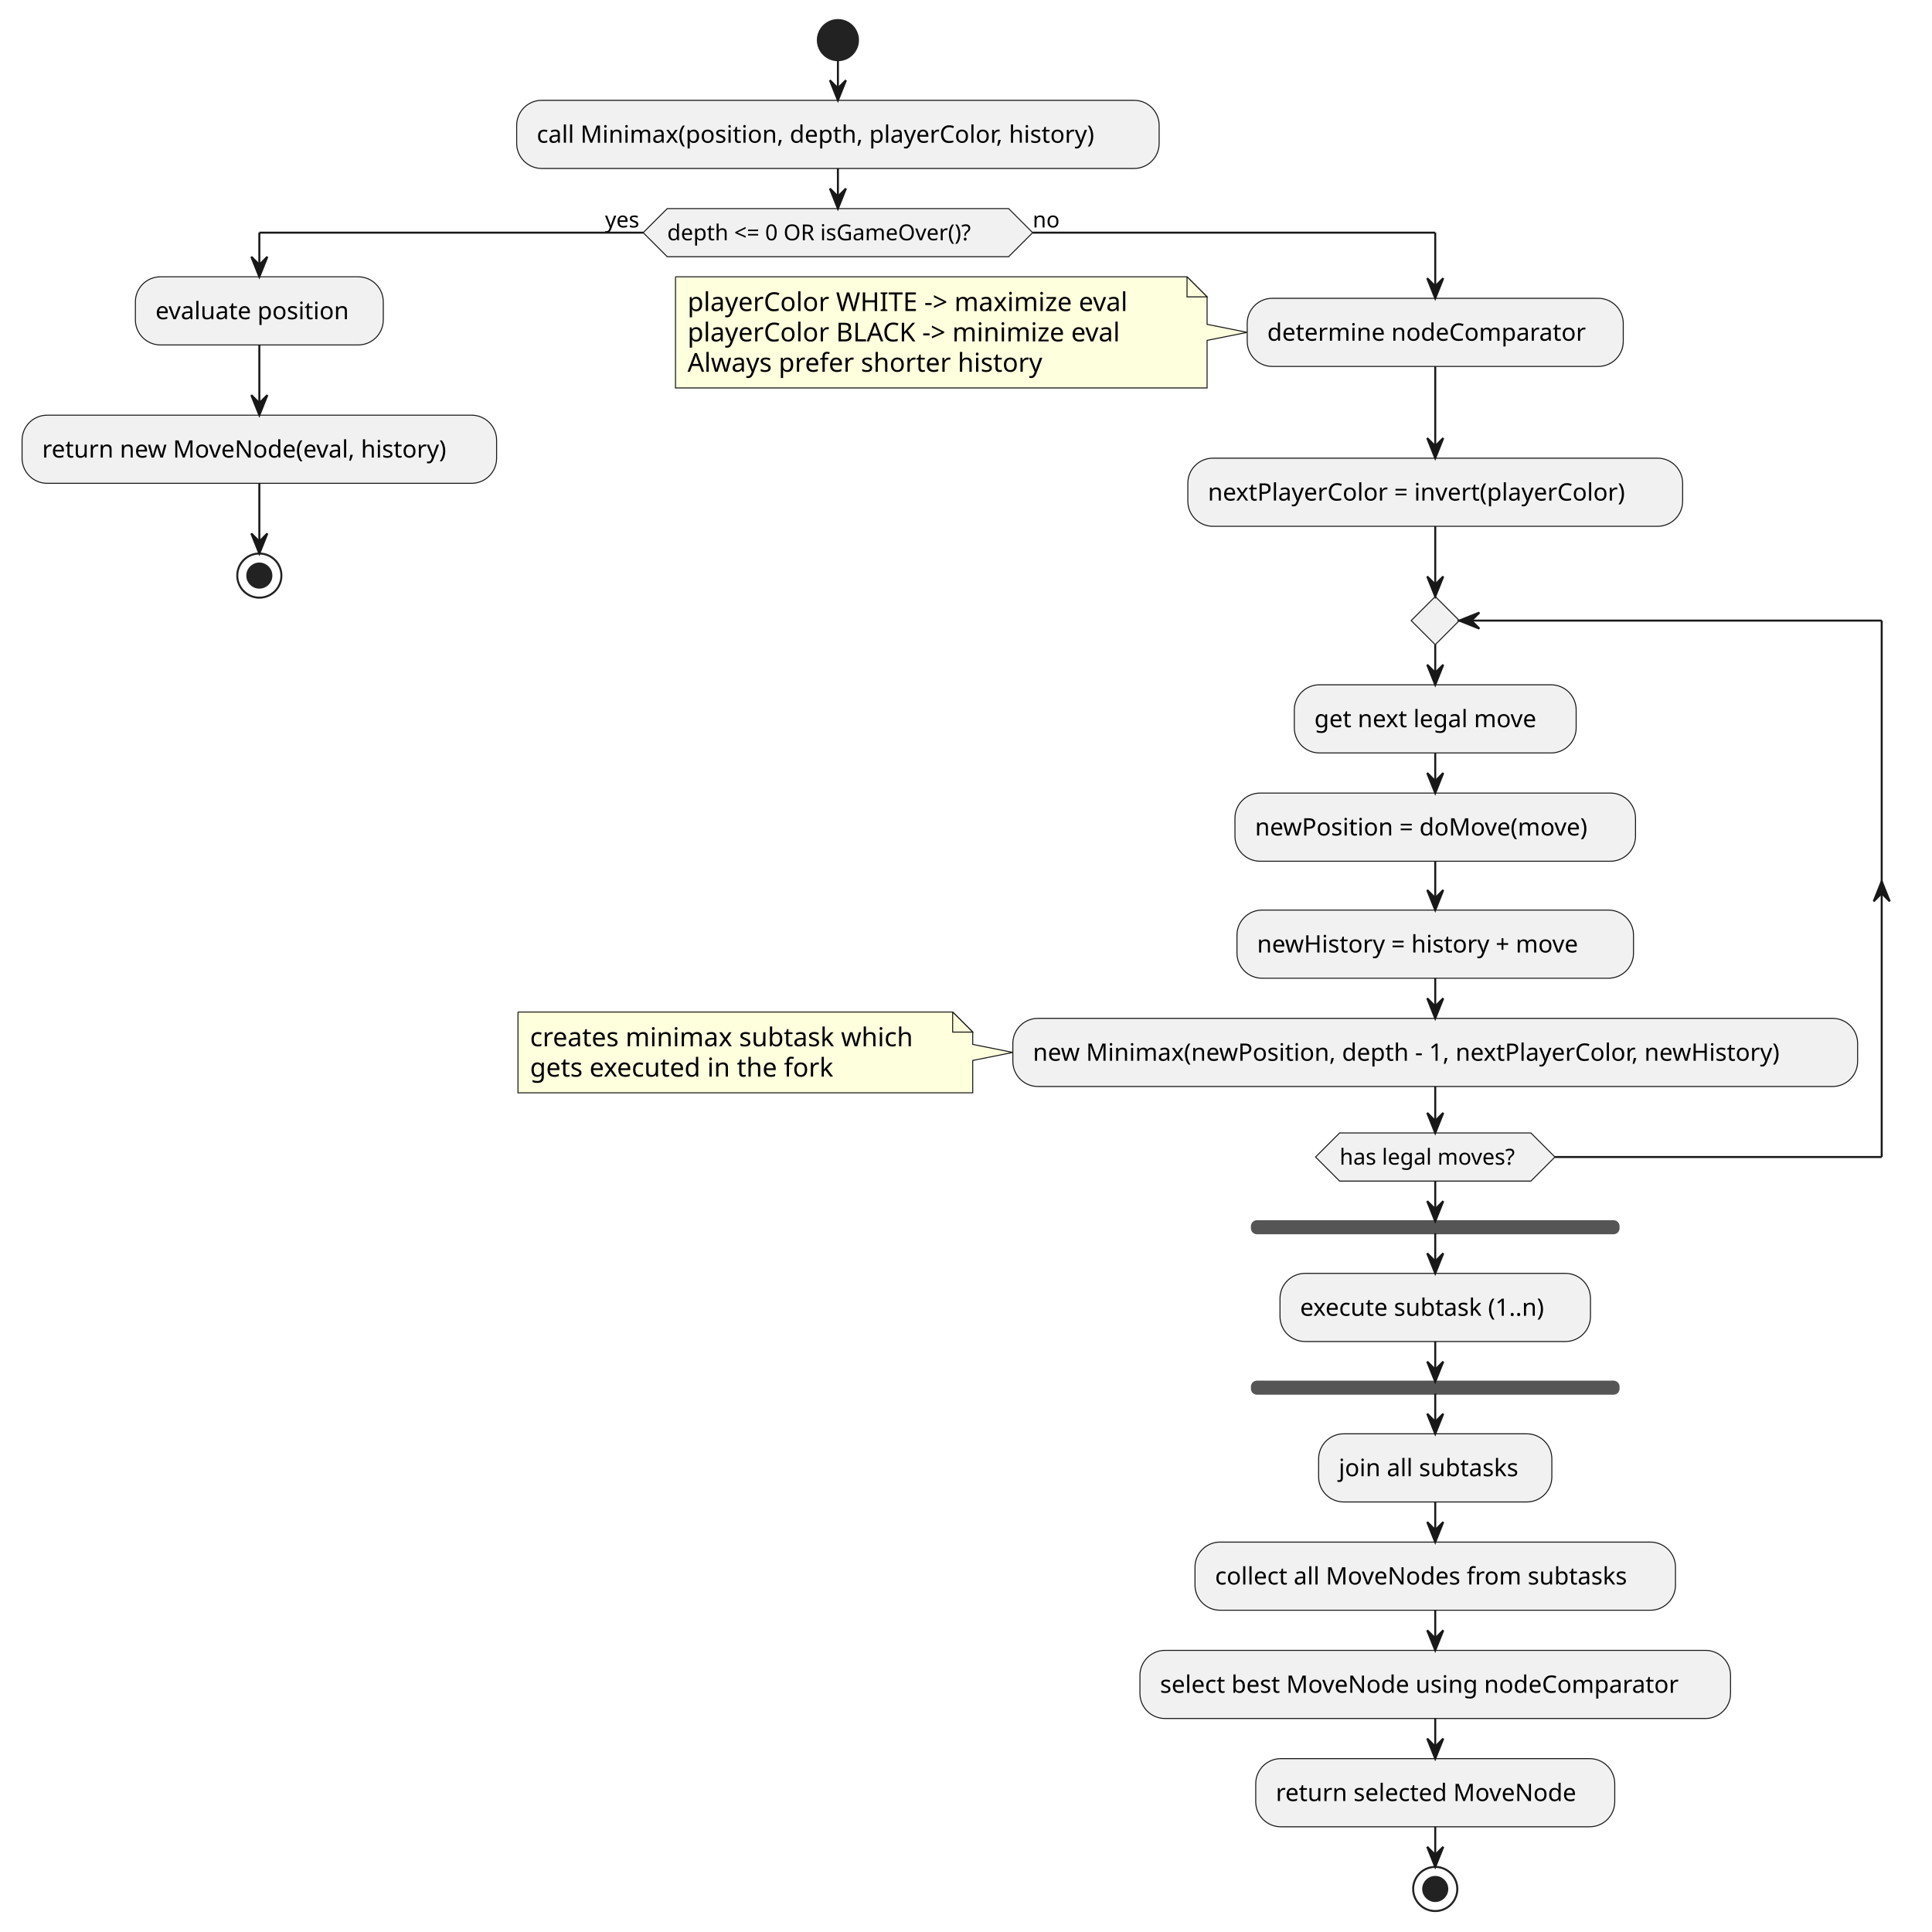
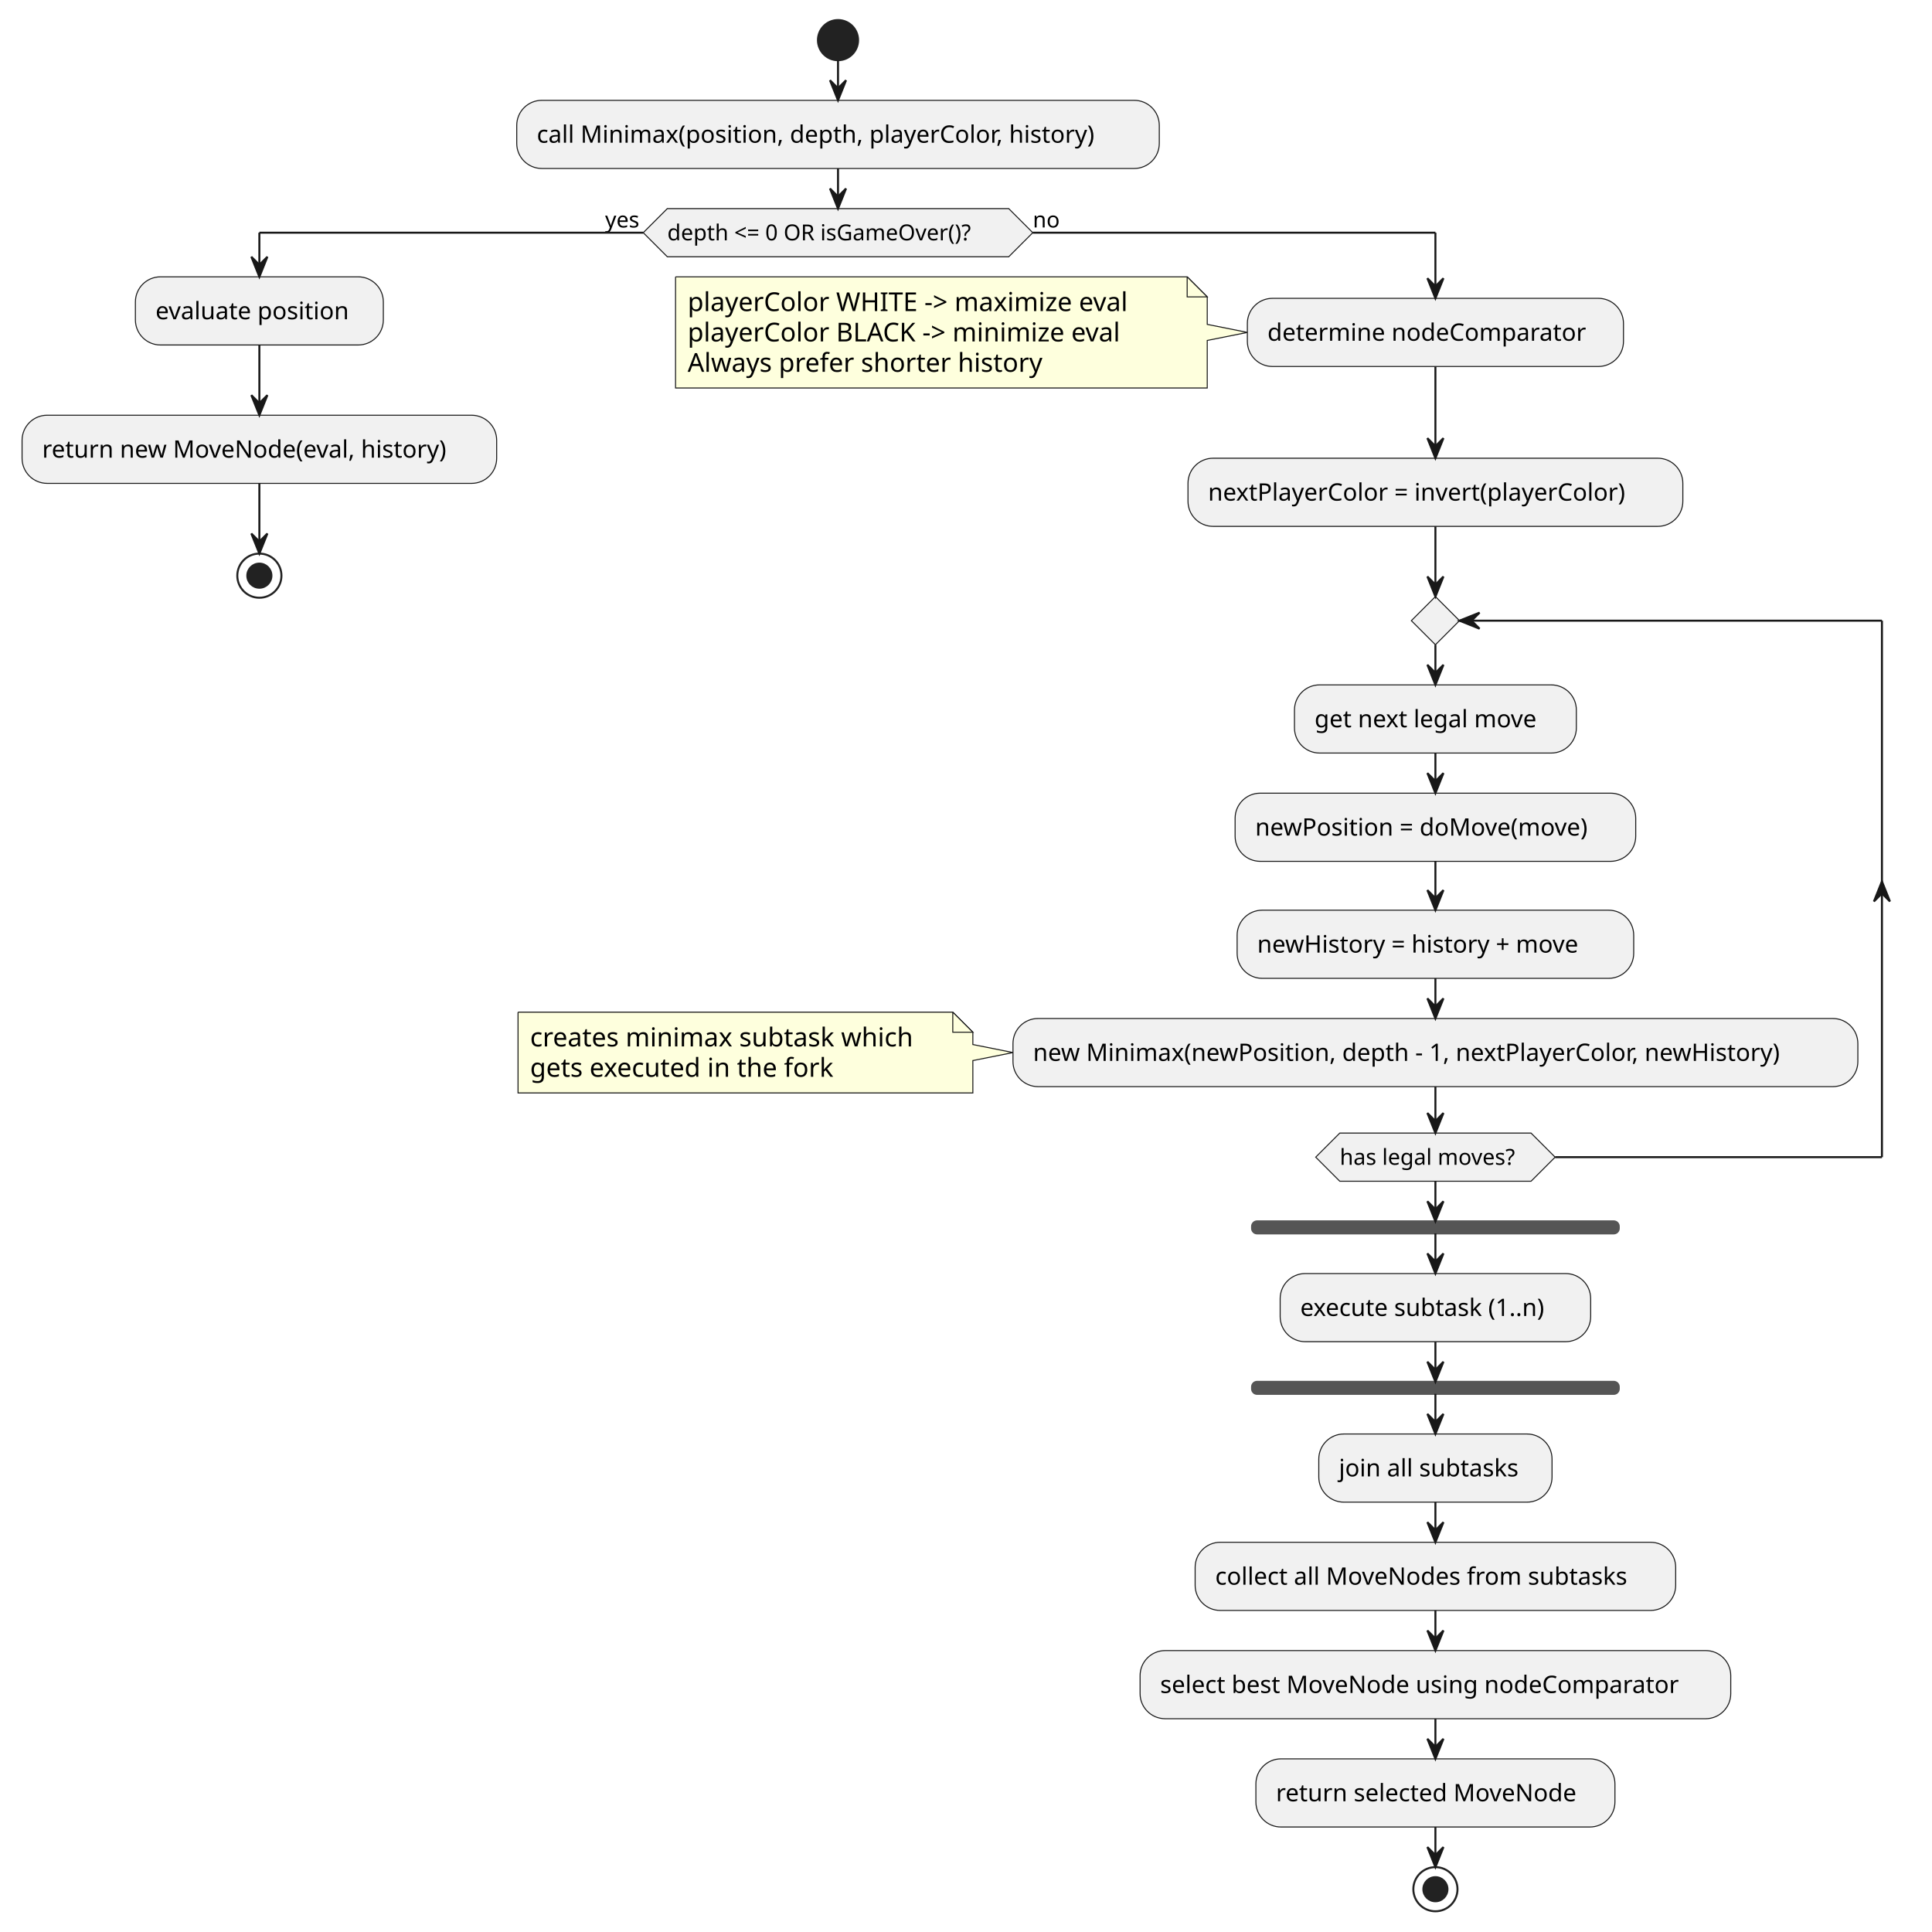
- <svg xmlns="http://www.w3.org/2000/svg" contentStyleType="text/css" data-diagram-type="ACTIVITY" height="963px" preserveAspectRatio="none" style="width:963px;height:963px;background:#FFFFFF;" version="1.1" viewBox="0 0 963 963" width="963px" zoomAndPan="magnify">
+ <svg xmlns="http://www.w3.org/2000/svg" contentStyleType="text/css" data-diagram-type="ACTIVITY" height="3009.375px" preserveAspectRatio="none" style="width:3009px;height:3009px;background:#FFFFFF;" version="1.1" viewBox="0 0 3009 3009" width="3009.375px" zoomAndPan="magnify">
  <defs />
  <g>
-     <ellipse cx="417.653" cy="20" fill="#222222" rx="10" ry="10" style="stroke:#222222;stroke-width:1;" />
-     <rect fill="#F1F1F1" height="33.969" rx="12.5" ry="12.5" style="stroke:#181818;stroke-width:0.5;" width="320.24" x="257.533" y="50" />
-     <text fill="#000000" font-family="sans-serif" font-size="12" lengthAdjust="spacing" textLength="300.24" x="267.533" y="71.139">call Minimax(position, depth, playerColor, history)</text>
-     <polygon fill="#F1F1F1" points="332.578,103.969,502.729,103.969,514.729,115.969,502.729,127.969,332.578,127.969,320.578,115.969,332.578,103.969" style="stroke:#181818;stroke-width:0.5;" />
-     <text fill="#000000" font-family="sans-serif" font-size="11" lengthAdjust="spacing" textLength="170.151" x="332.578" y="119.777">depth &lt;= 0 OR isGameOver()?</text>
-     <text fill="#000000" font-family="sans-serif" font-size="11" lengthAdjust="spacing" textLength="19.008" x="301.57" y="113.374">yes</text>
-     <text fill="#000000" font-family="sans-serif" font-size="11" lengthAdjust="spacing" textLength="13.702" x="514.729" y="113.374">no</text>
-     <rect fill="#F1F1F1" height="33.969" rx="12.5" ry="12.5" style="stroke:#181818;stroke-width:0.5;" width="123.564" x="67.484" y="137.969" />
-     <text fill="#000000" font-family="sans-serif" font-size="12" lengthAdjust="spacing" textLength="103.564" x="77.484" y="159.107">evaluate position</text>
-     <rect fill="#F1F1F1" height="33.969" rx="12.5" ry="12.5" style="stroke:#181818;stroke-width:0.5;" width="236.533" x="11" y="206.938" />
-     <text fill="#000000" font-family="sans-serif" font-size="12" lengthAdjust="spacing" textLength="216.533" x="21" y="228.076">return new MoveNode(eval, history)</text>
-     <ellipse cx="129.267" cy="286.906" fill="none" rx="11" ry="11" style="stroke:#222222;stroke-width:1;" />
-     <ellipse cx="129.267" cy="286.906" fill="#222222" rx="6" ry="6" style="stroke:#222222;stroke-width:1;" />
-     <path d="M336.697,137.969 L336.697,193.367 A0,0 0 0 0 336.697,193.367 L601.669,193.367 A0,0 0 0 0 601.669,193.367 L601.669,169.668 L621.669,165.668 L601.669,161.668 L601.669,147.969 L591.669,137.969 L336.697,137.969 A0,0 0 0 0 336.697,137.969" fill="#FEFFDD" style="stroke:#181818;stroke-width:0.5;" />
-     <path d="M591.669,137.969 L591.669,147.969 L601.669,147.969 L591.669,137.969" fill="#FEFFDD" style="stroke:#181818;stroke-width:0.5;" />
-     <text fill="#000000" font-family="sans-serif" font-size="13" lengthAdjust="spacing" textLength="243.972" x="342.697" y="155.036">playerColor WHITE  -&gt; maximize eval</text>
-     <text fill="#000000" font-family="sans-serif" font-size="13" lengthAdjust="spacing" textLength="240.202" x="342.697" y="170.168">playerColor BLACK  -&gt; minimize eval</text>
-     <text fill="#000000" font-family="sans-serif" font-size="13" lengthAdjust="spacing" textLength="188.944" x="342.697" y="185.301">Always prefer shorter history</text>
-     <rect fill="#F1F1F1" height="33.969" rx="12.5" ry="12.5" style="stroke:#181818;stroke-width:0.5;" width="187.443" x="621.669" y="148.684" />
-     <text fill="#000000" font-family="sans-serif" font-size="12" lengthAdjust="spacing" textLength="167.443" x="631.669" y="169.822">determine nodeComparator</text>
-     <rect fill="#F1F1F1" height="33.969" rx="12.5" ry="12.5" style="stroke:#181818;stroke-width:0.5;" width="246.629" x="592.076" y="228.367" />
-     <text fill="#000000" font-family="sans-serif" font-size="12" lengthAdjust="spacing" textLength="226.629" x="602.076" y="249.506">nextPlayerColor = invert(playerColor)</text>
-     <rect fill="#F1F1F1" height="33.969" rx="12.5" ry="12.5" style="stroke:#181818;stroke-width:0.5;" width="140.481" x="645.15" y="341.336" />
-     <text fill="#000000" font-family="sans-serif" font-size="12" lengthAdjust="spacing" textLength="120.481" x="655.15" y="362.475">get next legal move</text>
-     <rect fill="#F1F1F1" height="33.969" rx="12.5" ry="12.5" style="stroke:#181818;stroke-width:0.5;" width="199.654" x="615.563" y="395.305" />
-     <text fill="#000000" font-family="sans-serif" font-size="12" lengthAdjust="spacing" textLength="179.654" x="625.563" y="416.443">newPosition = doMove(move)</text>
-     <rect fill="#F1F1F1" height="33.969" rx="12.5" ry="12.5" style="stroke:#181818;stroke-width:0.5;" width="197.65" x="616.565" y="453.625" />
-     <text fill="#000000" font-family="sans-serif" font-size="12" lengthAdjust="spacing" textLength="177.65" x="626.565" y="474.764">newHistory = history + move</text>
-     <path d="M258.183,504.445 L258.183,544.711 A0,0 0 0 0 258.183,544.711 L484.853,544.711 A0,0 0 0 0 484.853,544.711 L484.853,528.578 L504.853,524.578 L484.853,520.578 L484.853,514.445 L474.853,504.445 L258.183,504.445 A0,0 0 0 0 258.183,504.445" fill="#FEFFDD" style="stroke:#181818;stroke-width:0.5;" />
-     <path d="M474.853,504.445 L474.853,514.445 L484.853,514.445 L474.853,504.445" fill="#FEFFDD" style="stroke:#181818;stroke-width:0.5;" />
-     <text fill="#000000" font-family="sans-serif" font-size="13" lengthAdjust="spacing" textLength="205.67" x="264.183" y="521.512">creates minimax subtask which</text>
-     <text fill="#000000" font-family="sans-serif" font-size="13" lengthAdjust="spacing" textLength="163.662" x="264.183" y="536.645">gets executed in the fork</text>
-     <rect fill="#F1F1F1" height="33.969" rx="12.5" ry="12.5" style="stroke:#181818;stroke-width:0.5;" width="421.074" x="504.853" y="507.594" />
-     <text fill="#000000" font-family="sans-serif" font-size="12" lengthAdjust="spacing" textLength="401.074" x="514.853" y="528.732">new Minimax(newPosition, depth - 1, nextPlayerColor, newHistory)</text>
-     <polygon fill="#F1F1F1" points="715.39,297.336,727.39,309.336,715.39,321.336,703.39,309.336,715.39,297.336" style="stroke:#181818;stroke-width:0.5;" />
-     <polygon fill="#F1F1F1" points="667.725,564.711,763.056,564.711,775.056,576.711,763.056,588.711,667.725,588.711,655.725,576.711,667.725,564.711" style="stroke:#181818;stroke-width:0.5;" />
-     <text fill="#000000" font-family="sans-serif" font-size="11" lengthAdjust="spacing" textLength="95.332" x="667.725" y="580.519">has legal moves?</text>
-     <rect fill="#555555" height="6" rx="2.5" ry="2.5" style="stroke:#555555;stroke-width:1;" width="182.754" x="624.013" y="608.711" />
-     <rect fill="#F1F1F1" height="33.969" rx="12.5" ry="12.5" style="stroke:#181818;stroke-width:0.5;" width="154.754" x="638.013" y="634.711" />
-     <text fill="#000000" font-family="sans-serif" font-size="12" lengthAdjust="spacing" textLength="134.754" x="648.013" y="655.85">execute subtask (1..n)</text>
-     <rect fill="#555555" height="6" rx="2.5" ry="2.5" style="stroke:#555555;stroke-width:1;" width="182.754" x="624.013" y="688.68" />
-     <rect fill="#F1F1F1" height="33.969" rx="12.5" ry="12.5" style="stroke:#181818;stroke-width:0.5;" width="116.252" x="657.264" y="714.68" />
-     <text fill="#000000" font-family="sans-serif" font-size="12" lengthAdjust="spacing" textLength="96.252" x="667.264" y="735.818">join all subtasks</text>
-     <rect fill="#F1F1F1" height="33.969" rx="12.5" ry="12.5" style="stroke:#181818;stroke-width:0.5;" width="239.498" x="595.641" y="768.648" />
-     <text fill="#000000" font-family="sans-serif" font-size="12" lengthAdjust="spacing" textLength="219.498" x="605.641" y="789.787">collect all MoveNodes from subtasks</text>
-     <rect fill="#F1F1F1" height="33.969" rx="12.5" ry="12.5" style="stroke:#181818;stroke-width:0.5;" width="294.377" x="568.202" y="822.617" />
-     <text fill="#000000" font-family="sans-serif" font-size="12" lengthAdjust="spacing" textLength="274.377" x="578.202" y="843.756">select best MoveNode using nodeComparator</text>
-     <rect fill="#F1F1F1" height="33.969" rx="12.5" ry="12.5" style="stroke:#181818;stroke-width:0.5;" width="178.947" x="625.917" y="876.586" />
-     <text fill="#000000" font-family="sans-serif" font-size="12" lengthAdjust="spacing" textLength="158.947" x="635.917" y="897.725">return selected MoveNode</text>
-     <ellipse cx="715.39" cy="941.555" fill="none" rx="11" ry="11" style="stroke:#222222;stroke-width:1;" />
-     <ellipse cx="715.39" cy="941.555" fill="#222222" rx="6" ry="6" style="stroke:#222222;stroke-width:1;" />
-     <line style="stroke:#181818;stroke-width:1;" x1="417.653" x2="417.653" y1="30" y2="50" />
-     <polygon fill="#181818" points="413.653,40,417.653,50,421.653,40,417.653,44" style="stroke:#181818;stroke-width:1;" />
-     <line style="stroke:#181818;stroke-width:1;" x1="129.267" x2="129.267" y1="171.938" y2="206.938" />
-     <polygon fill="#181818" points="125.267,196.938,129.267,206.938,133.267,196.938,129.267,200.938" style="stroke:#181818;stroke-width:1;" />
-     <line style="stroke:#181818;stroke-width:1;" x1="129.267" x2="129.267" y1="240.906" y2="275.906" />
-     <polygon fill="#181818" points="125.267,265.906,129.267,275.906,133.267,265.906,129.267,269.906" style="stroke:#181818;stroke-width:1;" />
-     <line style="stroke:#181818;stroke-width:1;" x1="715.39" x2="715.39" y1="182.652" y2="228.367" />
-     <polygon fill="#181818" points="711.39,218.367,715.39,228.367,719.39,218.367,715.39,222.367" style="stroke:#181818;stroke-width:1;" />
-     <line style="stroke:#181818;stroke-width:1;" x1="715.39" x2="715.39" y1="375.305" y2="395.305" />
-     <polygon fill="#181818" points="711.39,385.305,715.39,395.305,719.39,385.305,715.39,389.305" style="stroke:#181818;stroke-width:1;" />
-     <line style="stroke:#181818;stroke-width:1;" x1="715.39" x2="715.39" y1="429.273" y2="453.625" />
-     <polygon fill="#181818" points="711.39,443.625,715.39,453.625,719.39,443.625,715.39,447.625" style="stroke:#181818;stroke-width:1;" />
-     <line style="stroke:#181818;stroke-width:1;" x1="715.39" x2="715.39" y1="487.594" y2="507.594" />
-     <polygon fill="#181818" points="711.39,497.594,715.39,507.594,719.39,497.594,715.39,501.594" style="stroke:#181818;stroke-width:1;" />
-     <line style="stroke:#181818;stroke-width:1;" x1="715.39" x2="715.39" y1="321.336" y2="341.336" />
-     <polygon fill="#181818" points="711.39,331.336,715.39,341.336,719.39,331.336,715.39,335.336" style="stroke:#181818;stroke-width:1;" />
-     <line style="stroke:#181818;stroke-width:1;" x1="775.056" x2="937.928" y1="576.711" y2="576.711" />
-     <polygon fill="#181818" points="933.928,449.273,937.928,439.273,941.928,449.273,937.928,445.273" style="stroke:#181818;stroke-width:1;" />
-     <line style="stroke:#181818;stroke-width:1;" x1="937.928" x2="937.928" y1="309.336" y2="576.711" />
-     <line style="stroke:#181818;stroke-width:1;" x1="937.928" x2="727.39" y1="309.336" y2="309.336" />
-     <polygon fill="#181818" points="737.39,305.336,727.39,309.336,737.39,313.336,733.39,309.336" style="stroke:#181818;stroke-width:1;" />
-     <line style="stroke:#181818;stroke-width:1;" x1="715.39" x2="715.39" y1="541.562" y2="564.711" />
-     <polygon fill="#181818" points="711.39,554.711,715.39,564.711,719.39,554.711,715.39,558.711" style="stroke:#181818;stroke-width:1;" />
-     <line style="stroke:#181818;stroke-width:1;" x1="715.39" x2="715.39" y1="262.336" y2="297.336" />
-     <polygon fill="#181818" points="711.39,287.336,715.39,297.336,719.39,287.336,715.39,291.336" style="stroke:#181818;stroke-width:1;" />
-     <line style="stroke:#181818;stroke-width:1;" x1="715.39" x2="715.39" y1="614.711" y2="634.711" />
-     <polygon fill="#181818" points="711.39,624.711,715.39,634.711,719.39,624.711,715.39,628.711" style="stroke:#181818;stroke-width:1;" />
-     <line style="stroke:#181818;stroke-width:1;" x1="715.39" x2="715.39" y1="668.68" y2="688.68" />
-     <polygon fill="#181818" points="711.39,678.68,715.39,688.68,719.39,678.68,715.39,682.68" style="stroke:#181818;stroke-width:1;" />
-     <line style="stroke:#181818;stroke-width:1;" x1="715.39" x2="715.39" y1="588.711" y2="608.711" />
-     <polygon fill="#181818" points="711.39,598.711,715.39,608.711,719.39,598.711,715.39,602.711" style="stroke:#181818;stroke-width:1;" />
-     <line style="stroke:#181818;stroke-width:1;" x1="715.39" x2="715.39" y1="694.68" y2="714.68" />
-     <polygon fill="#181818" points="711.39,704.68,715.39,714.68,719.39,704.68,715.39,708.68" style="stroke:#181818;stroke-width:1;" />
-     <line style="stroke:#181818;stroke-width:1;" x1="715.39" x2="715.39" y1="748.648" y2="768.648" />
-     <polygon fill="#181818" points="711.39,758.648,715.39,768.648,719.39,758.648,715.39,762.648" style="stroke:#181818;stroke-width:1;" />
-     <line style="stroke:#181818;stroke-width:1;" x1="715.39" x2="715.39" y1="802.617" y2="822.617" />
-     <polygon fill="#181818" points="711.39,812.617,715.39,822.617,719.39,812.617,715.39,816.617" style="stroke:#181818;stroke-width:1;" />
-     <line style="stroke:#181818;stroke-width:1;" x1="715.39" x2="715.39" y1="856.586" y2="876.586" />
-     <polygon fill="#181818" points="711.39,866.586,715.39,876.586,719.39,866.586,715.39,870.586" style="stroke:#181818;stroke-width:1;" />
-     <line style="stroke:#181818;stroke-width:1;" x1="715.39" x2="715.39" y1="910.555" y2="930.555" />
-     <polygon fill="#181818" points="711.39,920.555,715.39,930.555,719.39,920.555,715.39,924.555" style="stroke:#181818;stroke-width:1;" />
-     <line style="stroke:#181818;stroke-width:1;" x1="320.578" x2="129.267" y1="115.969" y2="115.969" />
-     <line style="stroke:#181818;stroke-width:1;" x1="129.267" x2="129.267" y1="115.969" y2="137.969" />
-     <polygon fill="#181818" points="125.267,127.969,129.267,137.969,133.267,127.969,129.267,131.969" style="stroke:#181818;stroke-width:1;" />
-     <line style="stroke:#181818;stroke-width:1;" x1="514.729" x2="715.39" y1="115.969" y2="115.969" />
-     <line style="stroke:#181818;stroke-width:1;" x1="715.39" x2="715.39" y1="115.969" y2="148.684" />
-     <polygon fill="#181818" points="711.39,138.684,715.39,148.684,719.39,138.684,715.39,142.684" style="stroke:#181818;stroke-width:1;" />
-     <line style="stroke:#181818;stroke-width:1;" x1="417.653" x2="417.653" y1="83.969" y2="103.969" />
-     <polygon fill="#181818" points="413.653,93.969,417.653,103.969,421.653,93.969,417.653,97.969" style="stroke:#181818;stroke-width:1;" />
+     <ellipse cx="1305.167" cy="62.5" fill="#222222" rx="31.25" ry="31.25" style="stroke:#222222;stroke-width:3.125;" />
+     <rect fill="#F1F1F1" height="106.152" rx="39.062" ry="39.062" style="stroke:#181818;stroke-width:1.562;" width="1000.751" x="804.791" y="156.25" />
+     <text fill="#000000" font-family="sans-serif" font-size="37.5" lengthAdjust="spacing" textLength="938.251" x="836.041" y="222.308">call Minimax(position, depth, playerColor, history)</text>
+     <polygon fill="#F1F1F1" points="1039.306,324.902,1571.027,324.902,1608.527,362.402,1571.027,399.902,1039.306,399.902,1001.806,362.402,1039.306,324.902" style="stroke:#181818;stroke-width:1.562;" />
+     <text fill="#000000" font-family="sans-serif" font-size="34.375" lengthAdjust="spacing" textLength="531.721" x="1039.306" y="374.303">depth &lt;= 0 OR isGameOver()?</text>
+     <text fill="#000000" font-family="sans-serif" font-size="34.375" lengthAdjust="spacing" textLength="59.401" x="942.405" y="354.295">yes</text>
+     <text fill="#000000" font-family="sans-serif" font-size="34.375" lengthAdjust="spacing" textLength="42.818" x="1608.527" y="354.295">no</text>
+     <rect fill="#F1F1F1" height="106.152" rx="39.062" ry="39.062" style="stroke:#181818;stroke-width:1.562;" width="386.139" x="210.889" y="431.152" />
+     <text fill="#000000" font-family="sans-serif" font-size="37.5" lengthAdjust="spacing" textLength="323.639" x="242.139" y="497.211">evaluate position</text>
+     <rect fill="#F1F1F1" height="106.152" rx="39.062" ry="39.062" style="stroke:#181818;stroke-width:1.562;" width="739.166" x="34.375" y="646.68" />
+     <text fill="#000000" font-family="sans-serif" font-size="37.5" lengthAdjust="spacing" textLength="676.666" x="65.625" y="712.738">return new MoveNode(eval, history)</text>
+     <ellipse cx="403.958" cy="896.582" fill="none" rx="34.375" ry="34.375" style="stroke:#222222;stroke-width:3.125;" />
+     <ellipse cx="403.958" cy="896.582" fill="#222222" rx="18.75" ry="18.75" style="stroke:#222222;stroke-width:3.125;" />
+     <path d="M1052.177,431.152 L1052.177,604.273 A0,0 0 0 0 1052.177,604.273 L1880.215,604.273 A0,0 0 0 0 1880.215,604.273 L1880.215,530.212 L1942.715,517.712 L1880.215,505.212 L1880.215,462.402 L1848.965,431.152 L1052.177,431.152 A0,0 0 0 0 1052.177,431.152" fill="#FEFFDD" style="stroke:#181818;stroke-width:1.562;" />
+     <path d="M1848.965,431.152 L1848.965,462.402 L1880.215,462.402 L1848.965,431.152" fill="#FEFFDD" style="stroke:#181818;stroke-width:1.562;" />
+     <text fill="#000000" font-family="sans-serif" font-size="40.625" lengthAdjust="spacing" textLength="762.413" x="1070.927" y="484.486">playerColor WHITE  -&gt; maximize eval</text>
+     <text fill="#000000" font-family="sans-serif" font-size="40.625" lengthAdjust="spacing" textLength="750.63" x="1070.927" y="531.776">playerColor BLACK  -&gt; minimize eval</text>
+     <text fill="#000000" font-family="sans-serif" font-size="40.625" lengthAdjust="spacing" textLength="590.451" x="1070.927" y="579.067">Always prefer shorter history</text>
+     <rect fill="#F1F1F1" height="106.152" rx="39.062" ry="39.062" style="stroke:#181818;stroke-width:1.562;" width="585.76" x="1942.715" y="464.636" />
+     <text fill="#000000" font-family="sans-serif" font-size="37.5" lengthAdjust="spacing" textLength="523.26" x="1973.965" y="530.695">determine nodeComparator</text>
+     <rect fill="#F1F1F1" height="106.152" rx="39.062" ry="39.062" style="stroke:#181818;stroke-width:1.562;" width="770.715" x="1850.237" y="713.648" />
+     <text fill="#000000" font-family="sans-serif" font-size="37.5" lengthAdjust="spacing" textLength="708.215" x="1881.487" y="779.706">nextPlayerColor = invert(playerColor)</text>
+     <rect fill="#F1F1F1" height="106.152" rx="39.062" ry="39.062" style="stroke:#181818;stroke-width:1.562;" width="439.002" x="2016.094" y="1066.675" />
+     <text fill="#000000" font-family="sans-serif" font-size="37.5" lengthAdjust="spacing" textLength="376.502" x="2047.344" y="1132.733">get next legal move</text>
+     <rect fill="#F1F1F1" height="106.152" rx="39.062" ry="39.062" style="stroke:#181818;stroke-width:1.562;" width="623.92" x="1923.635" y="1235.327" />
+     <text fill="#000000" font-family="sans-serif" font-size="37.5" lengthAdjust="spacing" textLength="561.42" x="1954.885" y="1301.386">newPosition = doMove(move)</text>
+     <rect fill="#F1F1F1" height="106.152" rx="39.062" ry="39.062" style="stroke:#181818;stroke-width:1.562;" width="617.658" x="1926.766" y="1417.578" />
+     <text fill="#000000" font-family="sans-serif" font-size="37.5" lengthAdjust="spacing" textLength="555.158" x="1958.016" y="1483.637">newHistory = history + move</text>
+     <path d="M806.821,1576.392 L806.821,1702.222 A0,0 0 0 0 806.821,1702.222 L1515.167,1702.222 A0,0 0 0 0 1515.167,1702.222 L1515.167,1651.807 L1577.667,1639.307 L1515.167,1626.807 L1515.167,1607.642 L1483.917,1576.392 L806.821,1576.392 A0,0 0 0 0 806.821,1576.392" fill="#FEFFDD" style="stroke:#181818;stroke-width:1.562;" />
+     <path d="M1483.917,1576.392 L1483.917,1607.642 L1515.167,1607.642 L1483.917,1576.392" fill="#FEFFDD" style="stroke:#181818;stroke-width:1.562;" />
+     <text fill="#000000" font-family="sans-serif" font-size="40.625" lengthAdjust="spacing" textLength="642.72" x="825.571" y="1629.726">creates minimax subtask which</text>
+     <text fill="#000000" font-family="sans-serif" font-size="40.625" lengthAdjust="spacing" textLength="511.443" x="825.571" y="1677.016">gets executed in the fork</text>
+     <rect fill="#F1F1F1" height="106.152" rx="39.062" ry="39.062" style="stroke:#181818;stroke-width:1.562;" width="1315.857" x="1577.667" y="1586.23" />
+     <text fill="#000000" font-family="sans-serif" font-size="37.5" lengthAdjust="spacing" textLength="1253.357" x="1608.917" y="1652.289">new Minimax(newPosition, depth - 1, nextPlayerColor, newHistory)</text>
+     <polygon fill="#F1F1F1" points="2235.595,929.175,2273.095,966.675,2235.595,1004.175,2198.095,966.675,2235.595,929.175" style="stroke:#181818;stroke-width:1.562;" />
+     <polygon fill="#F1F1F1" points="2086.639,1764.722,2384.55,1764.722,2422.05,1802.222,2384.55,1839.722,2086.639,1839.722,2049.139,1802.222,2086.639,1764.722" style="stroke:#181818;stroke-width:1.562;" />
+     <text fill="#000000" font-family="sans-serif" font-size="34.375" lengthAdjust="spacing" textLength="297.911" x="2086.639" y="1814.122">has legal moves?</text>
+     <rect fill="#555555" height="18.75" rx="7.812" ry="7.812" style="stroke:#555555;stroke-width:3.125;" width="571.106" x="1950.042" y="1902.222" />
+     <rect fill="#F1F1F1" height="106.152" rx="39.062" ry="39.062" style="stroke:#181818;stroke-width:1.562;" width="483.606" x="1993.792" y="1983.472" />
+     <text fill="#000000" font-family="sans-serif" font-size="37.5" lengthAdjust="spacing" textLength="421.106" x="2025.042" y="2049.53">execute subtask (1..n)</text>
+     <rect fill="#555555" height="18.75" rx="7.812" ry="7.812" style="stroke:#555555;stroke-width:3.125;" width="571.106" x="1950.042" y="2152.124" />
+     <rect fill="#F1F1F1" height="106.152" rx="39.062" ry="39.062" style="stroke:#181818;stroke-width:1.562;" width="363.287" x="2053.951" y="2233.374" />
+     <text fill="#000000" font-family="sans-serif" font-size="37.5" lengthAdjust="spacing" textLength="300.787" x="2085.201" y="2299.432">join all subtasks</text>
+     <rect fill="#F1F1F1" height="106.152" rx="39.062" ry="39.062" style="stroke:#181818;stroke-width:1.562;" width="748.431" x="1861.379" y="2402.026" />
+     <text fill="#000000" font-family="sans-serif" font-size="37.5" lengthAdjust="spacing" textLength="685.931" x="1892.629" y="2468.085">collect all MoveNodes from subtasks</text>
+     <rect fill="#F1F1F1" height="106.152" rx="39.062" ry="39.062" style="stroke:#181818;stroke-width:1.562;" width="919.928" x="1775.631" y="2570.679" />
+     <text fill="#000000" font-family="sans-serif" font-size="37.5" lengthAdjust="spacing" textLength="857.428" x="1806.881" y="2636.737">select best MoveNode using nodeComparator</text>
+     <rect fill="#F1F1F1" height="106.152" rx="39.062" ry="39.062" style="stroke:#181818;stroke-width:1.562;" width="559.21" x="1955.99" y="2739.331" />
+     <text fill="#000000" font-family="sans-serif" font-size="37.5" lengthAdjust="spacing" textLength="496.71" x="1987.24" y="2805.389">return selected MoveNode</text>
+     <ellipse cx="2235.595" cy="2942.358" fill="none" rx="34.375" ry="34.375" style="stroke:#222222;stroke-width:3.125;" />
+     <ellipse cx="2235.595" cy="2942.358" fill="#222222" rx="18.75" ry="18.75" style="stroke:#222222;stroke-width:3.125;" />
+     <line style="stroke:#181818;stroke-width:3.125;" x1="1305.167" x2="1305.167" y1="93.75" y2="156.25" />
+     <polygon fill="#181818" points="1292.667,125,1305.167,156.25,1317.667,125,1305.167,137.5" style="stroke:#181818;stroke-width:3.125;" />
+     <line style="stroke:#181818;stroke-width:3.125;" x1="403.958" x2="403.958" y1="537.305" y2="646.68" />
+     <polygon fill="#181818" points="391.458,615.43,403.958,646.68,416.458,615.43,403.958,627.93" style="stroke:#181818;stroke-width:3.125;" />
+     <line style="stroke:#181818;stroke-width:3.125;" x1="403.958" x2="403.958" y1="752.832" y2="862.207" />
+     <polygon fill="#181818" points="391.458,830.957,403.958,862.207,416.458,830.957,403.958,843.457" style="stroke:#181818;stroke-width:3.125;" />
+     <line style="stroke:#181818;stroke-width:3.125;" x1="2235.595" x2="2235.595" y1="570.789" y2="713.648" />
+     <polygon fill="#181818" points="2223.095,682.398,2235.595,713.648,2248.095,682.398,2235.595,694.898" style="stroke:#181818;stroke-width:3.125;" />
+     <line style="stroke:#181818;stroke-width:3.125;" x1="2235.595" x2="2235.595" y1="1172.827" y2="1235.327" />
+     <polygon fill="#181818" points="2223.095,1204.077,2235.595,1235.327,2248.095,1204.077,2235.595,1216.577" style="stroke:#181818;stroke-width:3.125;" />
+     <line style="stroke:#181818;stroke-width:3.125;" x1="2235.595" x2="2235.595" y1="1341.479" y2="1417.578" />
+     <polygon fill="#181818" points="2223.095,1386.328,2235.595,1417.578,2248.095,1386.328,2235.595,1398.828" style="stroke:#181818;stroke-width:3.125;" />
+     <line style="stroke:#181818;stroke-width:3.125;" x1="2235.595" x2="2235.595" y1="1523.73" y2="1586.23" />
+     <polygon fill="#181818" points="2223.095,1554.98,2235.595,1586.23,2248.095,1554.98,2235.595,1567.48" style="stroke:#181818;stroke-width:3.125;" />
+     <line style="stroke:#181818;stroke-width:3.125;" x1="2235.595" x2="2235.595" y1="1004.175" y2="1066.675" />
+     <polygon fill="#181818" points="2223.095,1035.425,2235.595,1066.675,2248.095,1035.425,2235.595,1047.925" style="stroke:#181818;stroke-width:3.125;" />
+     <line style="stroke:#181818;stroke-width:3.125;" x1="2422.05" x2="2931.023" y1="1802.222" y2="1802.222" />
+     <polygon fill="#181818" points="2918.523,1403.979,2931.023,1372.729,2943.523,1403.979,2931.023,1391.479" style="stroke:#181818;stroke-width:3.125;" />
+     <line style="stroke:#181818;stroke-width:3.125;" x1="2931.023" x2="2931.023" y1="966.675" y2="1802.222" />
+     <line style="stroke:#181818;stroke-width:3.125;" x1="2931.023" x2="2273.095" y1="966.675" y2="966.675" />
+     <polygon fill="#181818" points="2304.345,954.175,2273.095,966.675,2304.345,979.175,2291.845,966.675" style="stroke:#181818;stroke-width:3.125;" />
+     <line style="stroke:#181818;stroke-width:3.125;" x1="2235.595" x2="2235.595" y1="1692.383" y2="1764.722" />
+     <polygon fill="#181818" points="2223.095,1733.472,2235.595,1764.722,2248.095,1733.472,2235.595,1745.972" style="stroke:#181818;stroke-width:3.125;" />
+     <line style="stroke:#181818;stroke-width:3.125;" x1="2235.595" x2="2235.595" y1="819.8" y2="929.175" />
+     <polygon fill="#181818" points="2223.095,897.925,2235.595,929.175,2248.095,897.925,2235.595,910.425" style="stroke:#181818;stroke-width:3.125;" />
+     <line style="stroke:#181818;stroke-width:3.125;" x1="2235.595" x2="2235.595" y1="1920.972" y2="1983.472" />
+     <polygon fill="#181818" points="2223.095,1952.222,2235.595,1983.472,2248.095,1952.222,2235.595,1964.722" style="stroke:#181818;stroke-width:3.125;" />
+     <line style="stroke:#181818;stroke-width:3.125;" x1="2235.595" x2="2235.595" y1="2089.624" y2="2152.124" />
+     <polygon fill="#181818" points="2223.095,2120.874,2235.595,2152.124,2248.095,2120.874,2235.595,2133.374" style="stroke:#181818;stroke-width:3.125;" />
+     <line style="stroke:#181818;stroke-width:3.125;" x1="2235.595" x2="2235.595" y1="1839.722" y2="1902.222" />
+     <polygon fill="#181818" points="2223.095,1870.972,2235.595,1902.222,2248.095,1870.972,2235.595,1883.472" style="stroke:#181818;stroke-width:3.125;" />
+     <line style="stroke:#181818;stroke-width:3.125;" x1="2235.595" x2="2235.595" y1="2170.874" y2="2233.374" />
+     <polygon fill="#181818" points="2223.095,2202.124,2235.595,2233.374,2248.095,2202.124,2235.595,2214.624" style="stroke:#181818;stroke-width:3.125;" />
+     <line style="stroke:#181818;stroke-width:3.125;" x1="2235.595" x2="2235.595" y1="2339.526" y2="2402.026" />
+     <polygon fill="#181818" points="2223.095,2370.776,2235.595,2402.026,2248.095,2370.776,2235.595,2383.276" style="stroke:#181818;stroke-width:3.125;" />
+     <line style="stroke:#181818;stroke-width:3.125;" x1="2235.595" x2="2235.595" y1="2508.179" y2="2570.679" />
+     <polygon fill="#181818" points="2223.095,2539.429,2235.595,2570.679,2248.095,2539.429,2235.595,2551.929" style="stroke:#181818;stroke-width:3.125;" />
+     <line style="stroke:#181818;stroke-width:3.125;" x1="2235.595" x2="2235.595" y1="2676.831" y2="2739.331" />
+     <polygon fill="#181818" points="2223.095,2708.081,2235.595,2739.331,2248.095,2708.081,2235.595,2720.581" style="stroke:#181818;stroke-width:3.125;" />
+     <line style="stroke:#181818;stroke-width:3.125;" x1="2235.595" x2="2235.595" y1="2845.483" y2="2907.983" />
+     <polygon fill="#181818" points="2223.095,2876.733,2235.595,2907.983,2248.095,2876.733,2235.595,2889.233" style="stroke:#181818;stroke-width:3.125;" />
+     <line style="stroke:#181818;stroke-width:3.125;" x1="1001.806" x2="403.958" y1="362.402" y2="362.402" />
+     <line style="stroke:#181818;stroke-width:3.125;" x1="403.958" x2="403.958" y1="362.402" y2="431.152" />
+     <polygon fill="#181818" points="391.458,399.902,403.958,431.152,416.458,399.902,403.958,412.402" style="stroke:#181818;stroke-width:3.125;" />
+     <line style="stroke:#181818;stroke-width:3.125;" x1="1608.527" x2="2235.595" y1="362.402" y2="362.402" />
+     <line style="stroke:#181818;stroke-width:3.125;" x1="2235.595" x2="2235.595" y1="362.402" y2="464.636" />
+     <polygon fill="#181818" points="2223.095,433.386,2235.595,464.636,2248.095,433.386,2235.595,445.886" style="stroke:#181818;stroke-width:3.125;" />
+     <line style="stroke:#181818;stroke-width:3.125;" x1="1305.167" x2="1305.167" y1="262.402" y2="324.902" />
+     <polygon fill="#181818" points="1292.667,293.652,1305.167,324.902,1317.667,293.652,1305.167,306.152" style="stroke:#181818;stroke-width:3.125;" />
  </g>
</svg>
